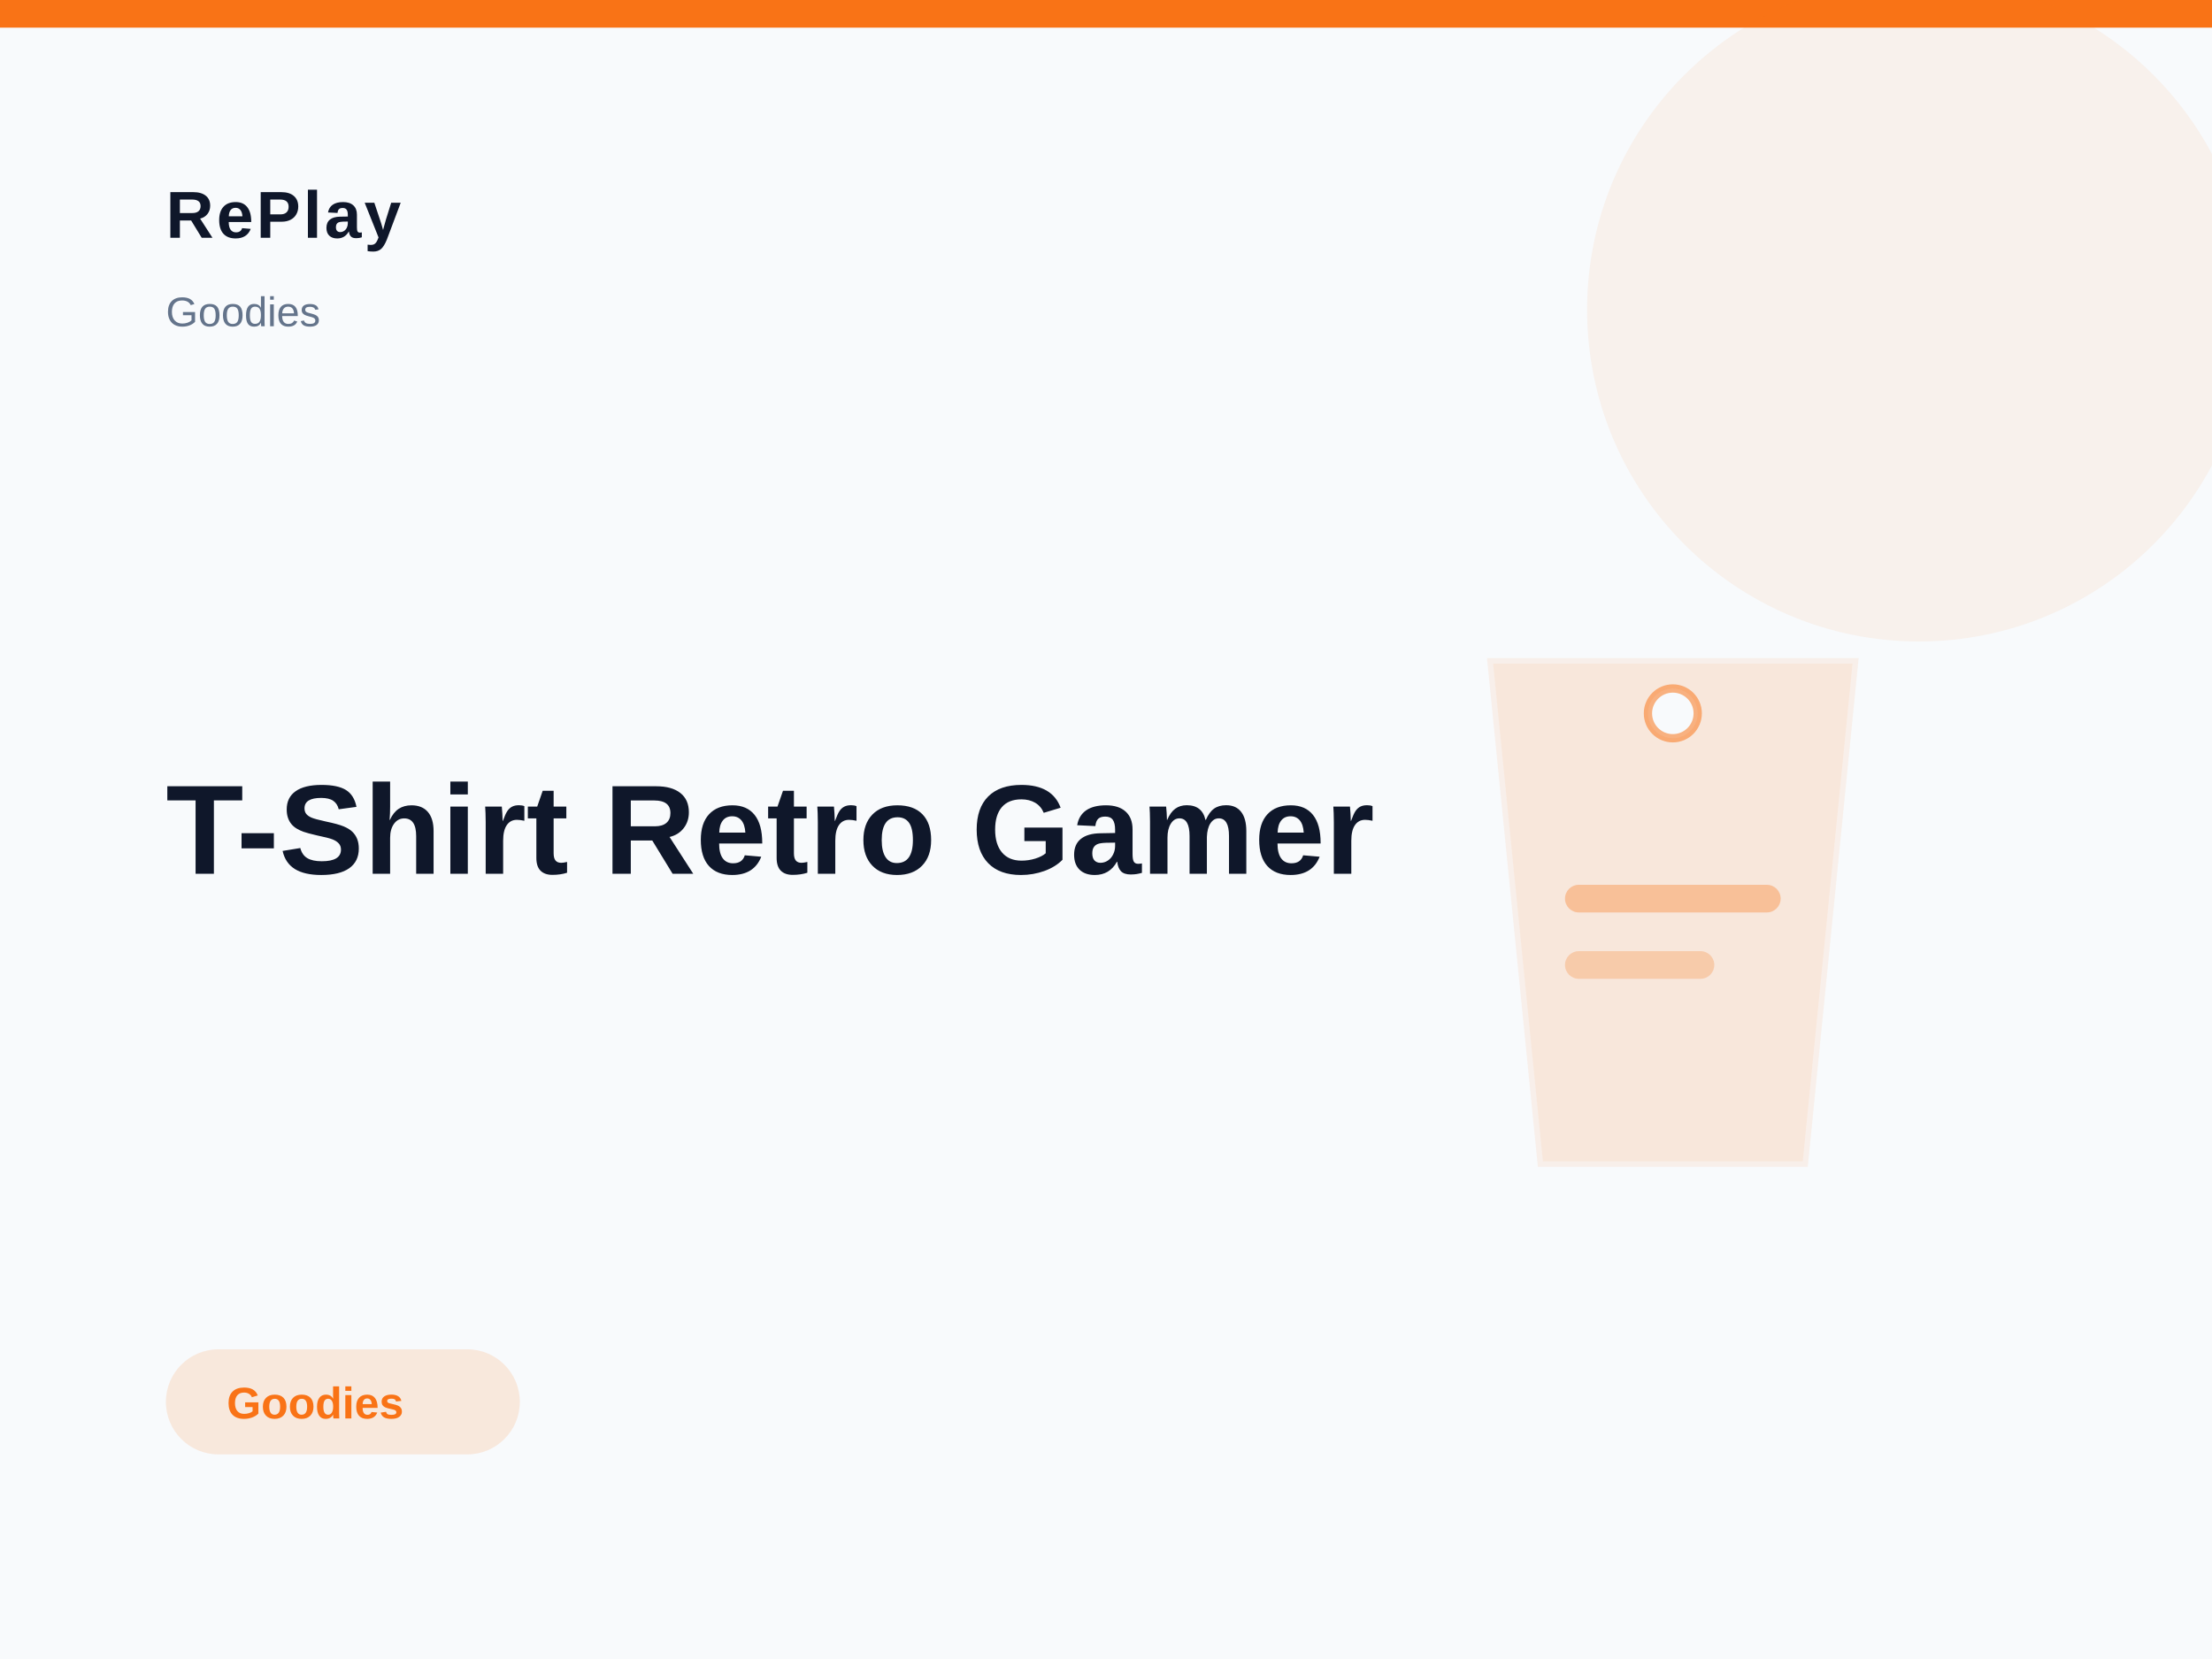
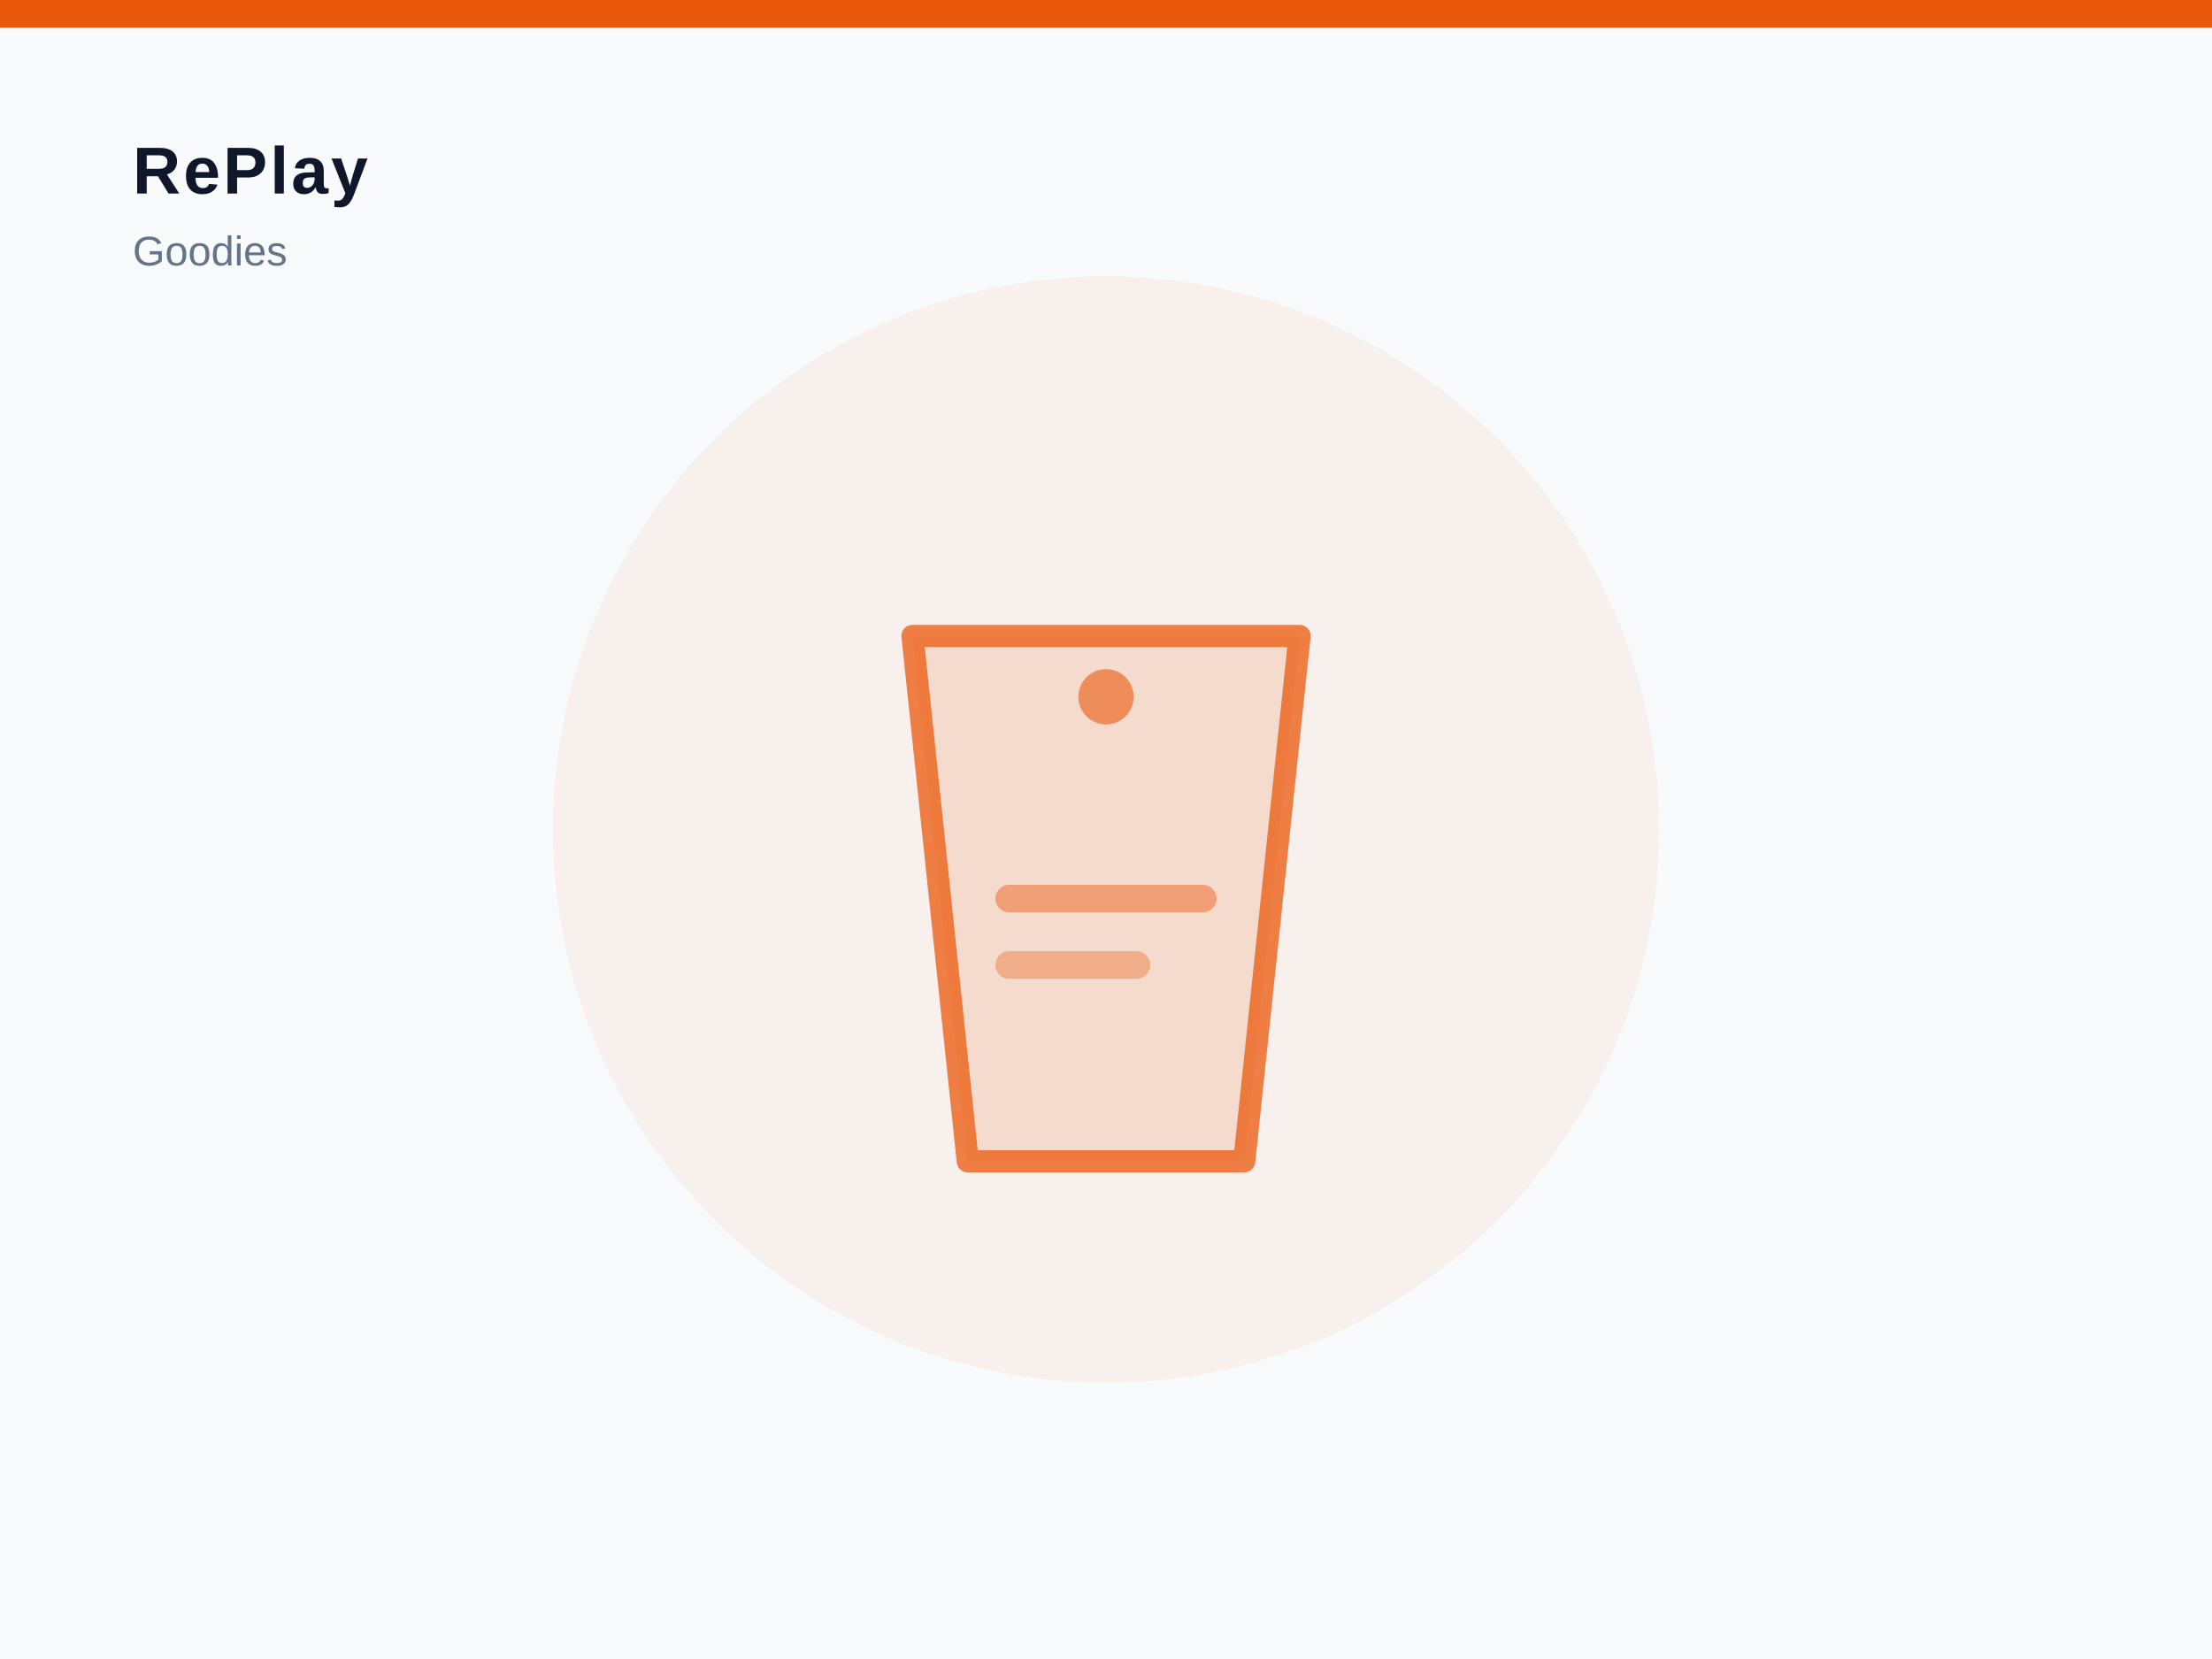
<svg xmlns="http://www.w3.org/2000/svg" viewBox="0 0 800 600" width="800" height="600" role="img" aria-label="T-Shirt Retro Gamer">
  <rect width="800" height="600" fill="#f8fafc" />
-   <rect x="0" y="0" width="800" height="10" fill="#f97316" />
-   <circle cx="694" cy="112" r="120" fill="#f97316" opacity="0.07" />
-   <text x="60" y="86" font-family="Arial,Helvetica,sans-serif" font-size="24" font-weight="700" fill="#0f172a" letter-spacing="1">RePlay</text>
-   <text x="60" y="118" font-family="Arial,Helvetica,sans-serif" font-size="15" fill="#64748b">Goodies</text>
-   <text y="316" font-family="Arial,Helvetica,sans-serif" font-size="46" font-weight="700" fill="#0f172a">
-     <tspan x="60" dy="0">T-Shirt Retro Gamer</tspan>
-   </text>
-   <rect x="60" y="488" width="128" height="38" rx="19" fill="#f97316" opacity="0.14" />
-   <text x="82" y="513" font-family="Arial,Helvetica,sans-serif" font-size="16" font-weight="600" fill="#f97316">Goodies</text>
-   <g opacity="0.9">
-     <path d="M540 240 h130 l-18 180 h-94 z" fill="#f97316" opacity="0.16" stroke="#f97316" stroke-width="4" stroke-opacity="0.55" />
-     <circle cx="605" cy="258" r="9" fill="#f8fafc" stroke="#f97316" stroke-width="3" stroke-opacity="0.6" />
-     <rect x="566" y="320" width="78" height="10" rx="5" fill="#f97316" opacity="0.38" />
-     <rect x="566" y="344" width="54" height="10" rx="5" fill="#f97316" opacity="0.28" />
+   <rect x="0" y="0" width="800" height="10" fill="#ea580c" />
+   <circle cx="400" cy="300" r="200" fill="#ea580c" fill-opacity="0.06" />
+   <g fill="#ea580c" fill-opacity="0.14" stroke="#ea580c" stroke-width="8" stroke-opacity="0.75" stroke-linejoin="round" stroke-linecap="round">
+     <path d="M330 230 h140 l-20 190 h-100 z" />
+     <circle cx="400" cy="252" r="10" fill="#ea580c" fill-opacity="0.6" stroke="none" />
+     <rect x="360" y="320" width="80" height="10" rx="5" fill="#ea580c" fill-opacity="0.45" stroke="none" />
+     <rect x="360" y="344" width="56" height="10" rx="5" fill="#ea580c" fill-opacity="0.35" stroke="none" />
  </g>
+   <text x="48" y="70" font-family="Arial,Helvetica,sans-serif" font-size="24" font-weight="700" fill="#0f172a" letter-spacing="1">RePlay</text>
+   <text x="48" y="96" font-family="Arial,Helvetica,sans-serif" font-size="15" fill="#64748b">Goodies</text>
</svg>
